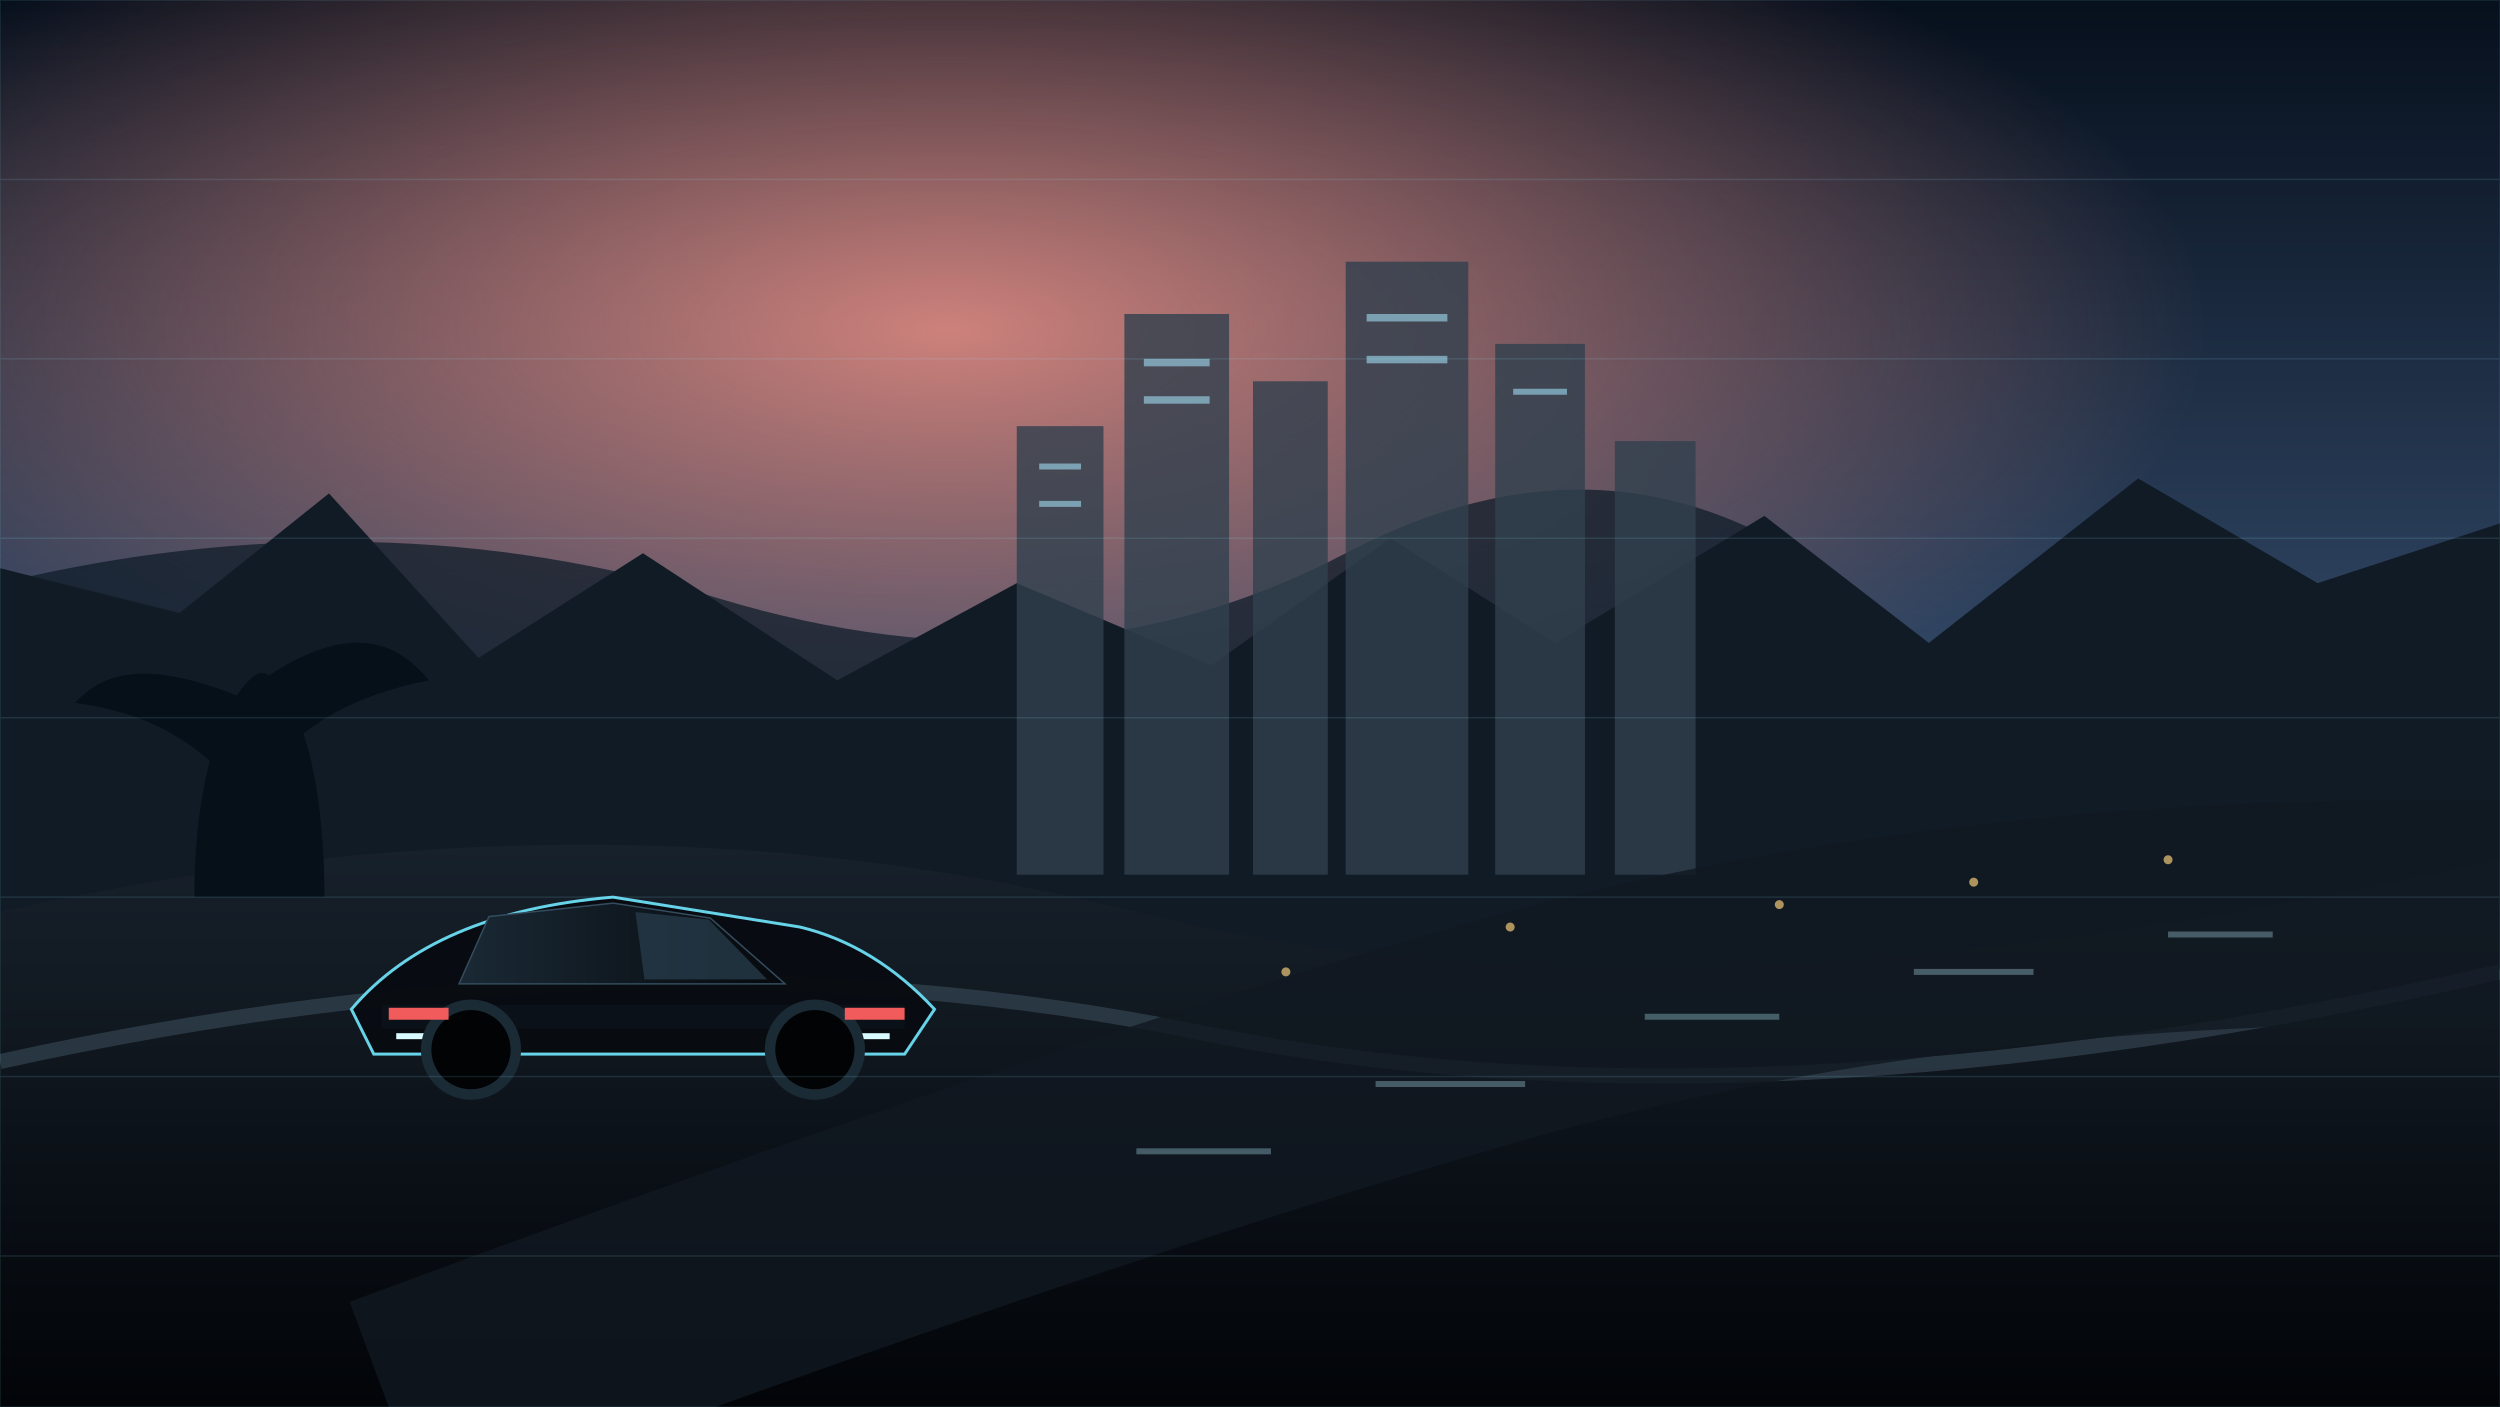
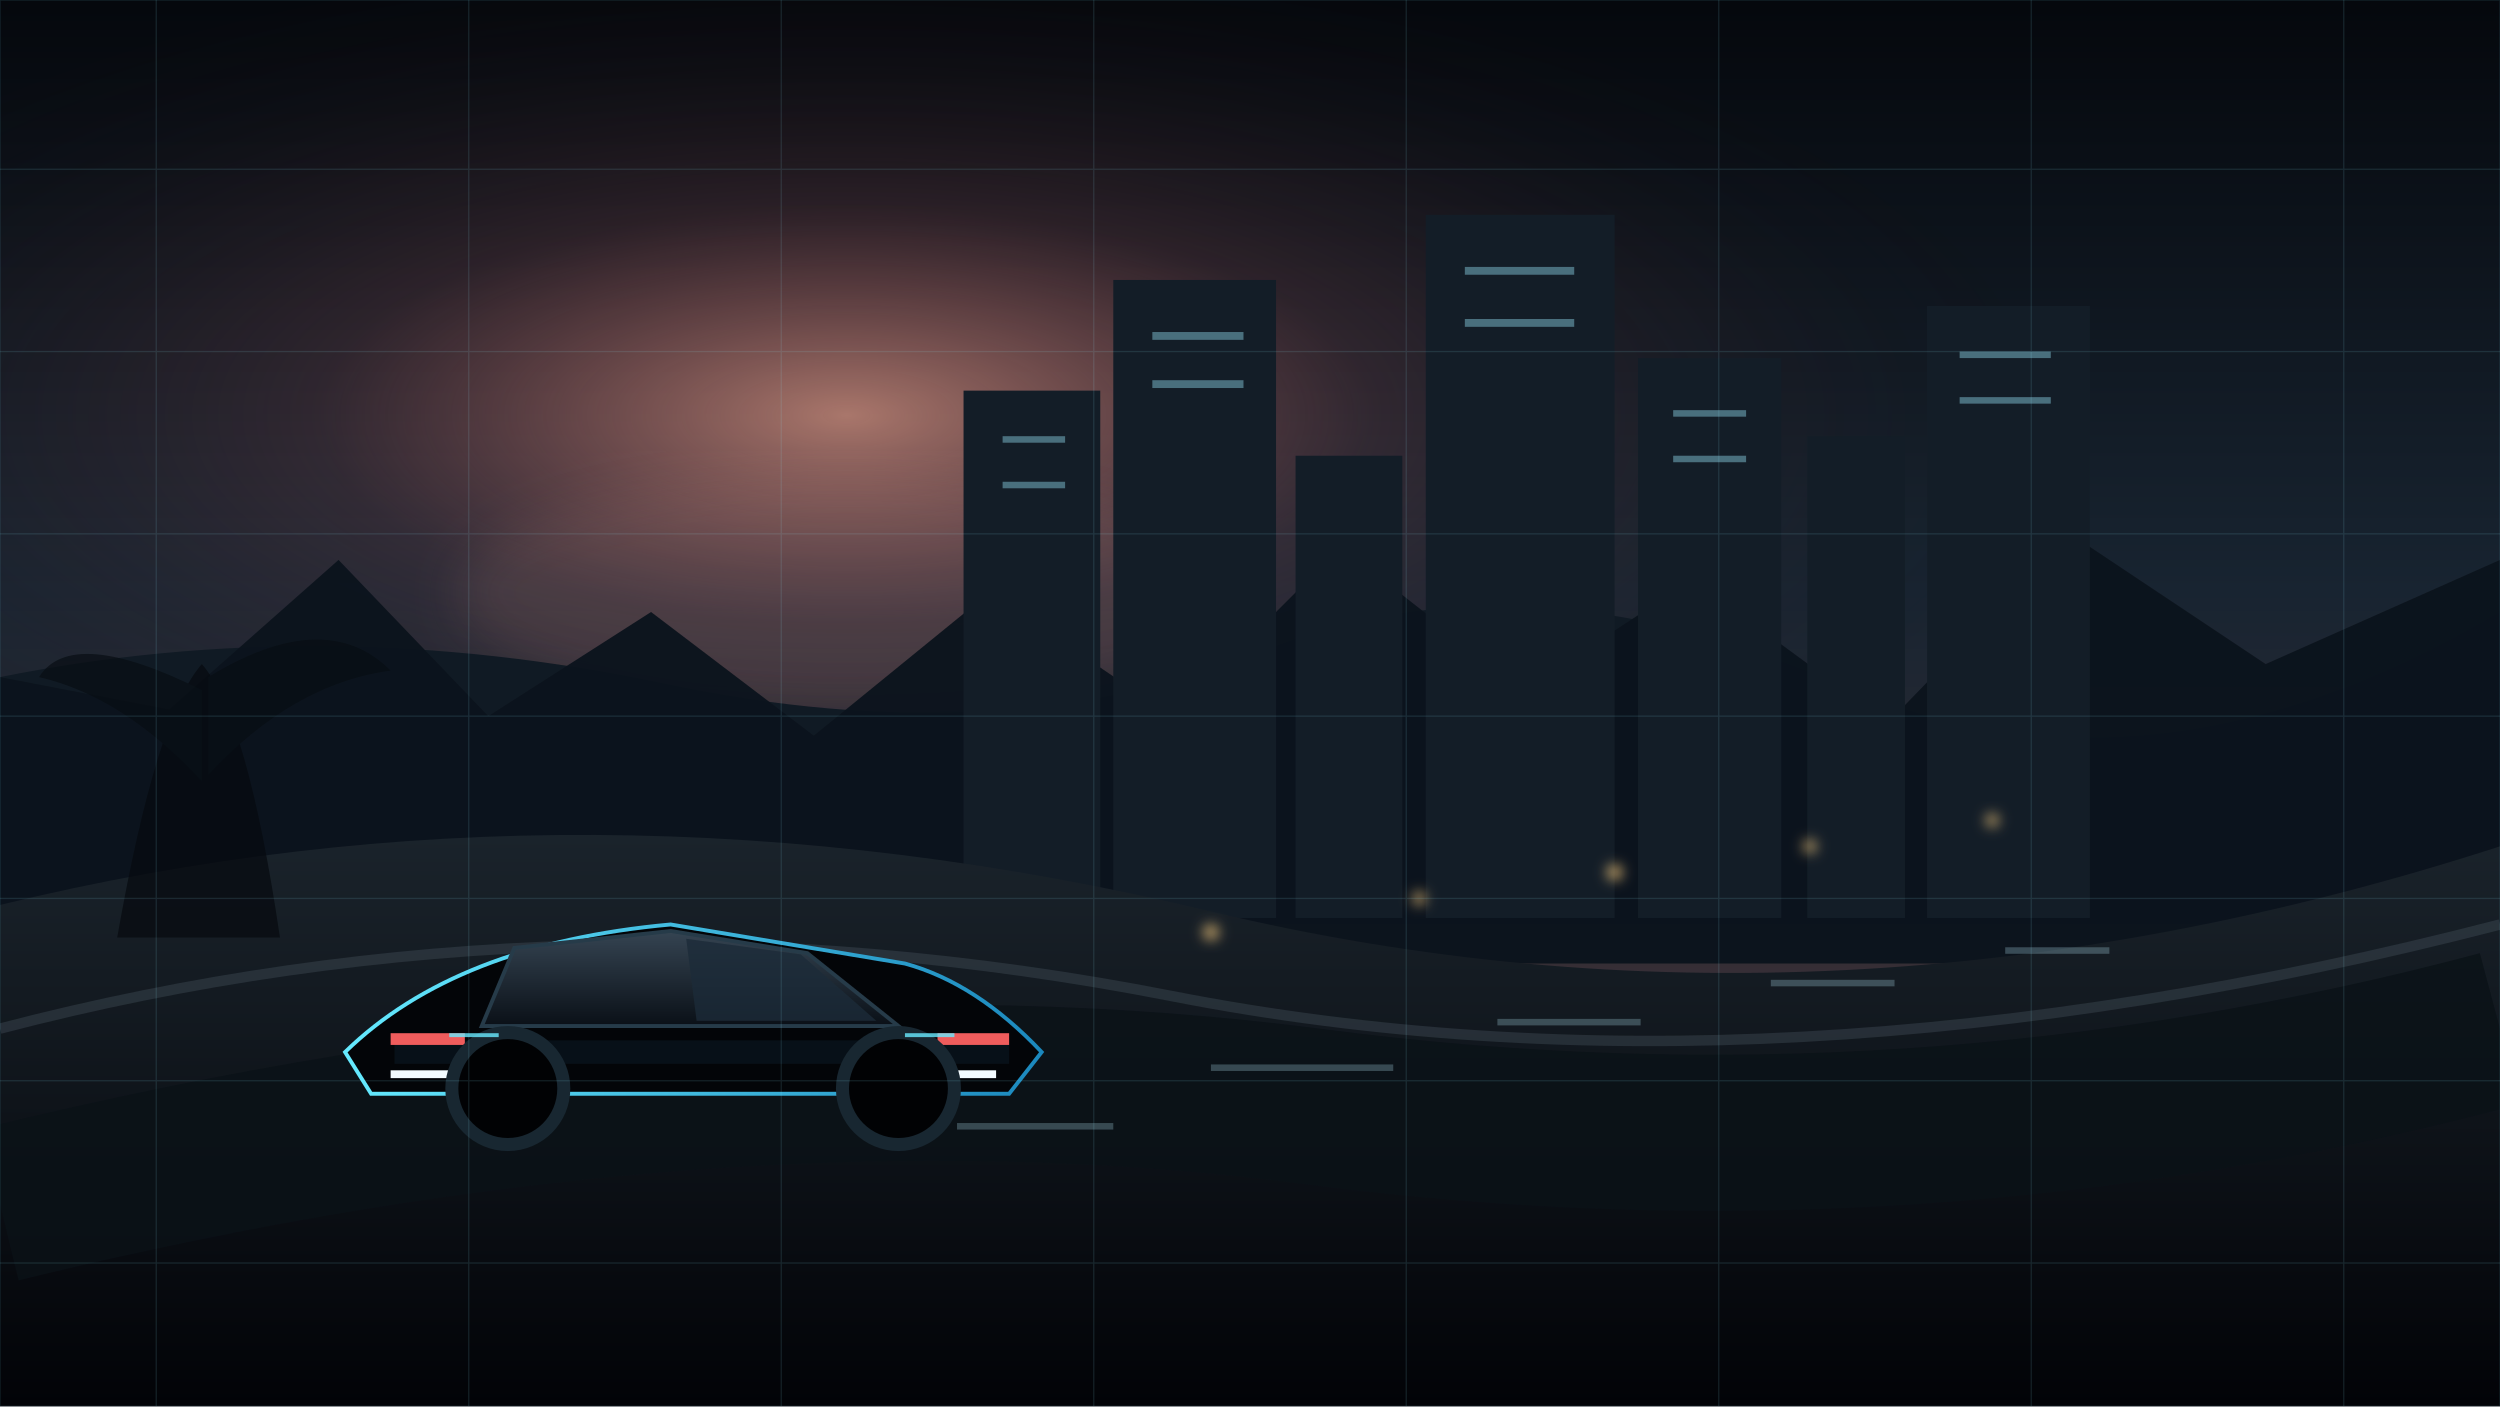
- <svg xmlns="http://www.w3.org/2000/svg" viewBox="0 0 1672 941" preserveAspectRatio="xMidYMid slice">
+ <svg xmlns="http://www.w3.org/2000/svg" viewBox="0 0 1920 1080" preserveAspectRatio="xMidYMid slice">
  <defs>
    <linearGradient id="sky" x2="0" y2="1">
-       <stop stop-color="#07101d" />
-       <stop offset=".48" stop-color="#314765" />
-       <stop offset="1" stop-color="#080d14" />
+       <stop stop-color="#05080d" />
+       <stop offset=".42" stop-color="#182431" />
+       <stop offset=".72" stop-color="#392f36" />
+       <stop offset="1" stop-color="#090c12" />
    </linearGradient>
-     <radialGradient id="sun" cx="38%" cy="34%">
-       <stop stop-color="#e18b82" stop-opacity=".9" />
-       <stop offset="1" stop-color="#e18b82" stop-opacity="0" />
+     <radialGradient id="sunset" cx="34%" cy="42%">
+       <stop stop-color="#e49a86" stop-opacity=".72" />
+       <stop offset=".42" stop-color="#b65d60" stop-opacity=".18" />
+       <stop offset="1" stop-color="#000" stop-opacity="0" />
    </radialGradient>
    <linearGradient id="road" x2="0" y2="1">
-       <stop stop-color="#17212b" />
-       <stop offset="1" stop-color="#020408" />
+       <stop stop-color="#1a232b" />
+       <stop offset="1" stop-color="#020307" />
    </linearGradient>
-     <linearGradient id="glass">
-       <stop stop-color="#1a2935" />
-       <stop offset="1" stop-color="#06090d" />
+     <linearGradient id="glass" x2="0" y2="1">
+       <stop stop-color="#354452" />
+       <stop offset="1" stop-color="#0a1017" />
    </linearGradient>
+     <linearGradient id="neon">
+       <stop stop-color="#65eaff" />
+       <stop offset="1" stop-color="#1b88bd" />
+     </linearGradient>
+     <filter id="blur">
+       <feGaussianBlur stdDeviation="18" />
+     </filter>
+     <filter id="soft">
+       <feGaussianBlur stdDeviation="5" />
+     </filter>
  </defs>
-   <rect width="1672" height="941" fill="url(#sky)" />
-   <rect width="1672" height="650" fill="url(#sun)" />
-   <path d="M0 390 Q250 330 480 400T900 370T1250 405T1672 355V620H0Z" fill="#0d1a27" opacity=".72" />
-   <path d="M0 510 L0 380 120 410 220 330 320 440 430 370 560 455 680 390 810 445 930 360 1040 430 1180 345 1290 430 1430 320 1550 390 1672 350V650H0Z" fill="#111b26" />
-   <g fill="#31404e" opacity=".8">
-     <rect x="680" y="285" width="58" height="300" />
-     <rect x="752" y="210" width="70" height="375" />
-     <rect x="838" y="255" width="50" height="330" />
-     <rect x="900" y="175" width="82" height="410" />
-     <rect x="1000" y="230" width="60" height="355" />
-     <rect x="1080" y="295" width="54" height="290" />
+   <rect width="1920" height="1080" fill="url(#sky)" />
+   <rect width="1920" height="760" fill="url(#sunset)" />
+   <ellipse cx="650" cy="455" rx="300" ry="90" fill="#e6a08e" opacity=".12" filter="url(#blur)" />
+   <path d="M0 520 Q250 470 510 525T970 500T1410 525T1920 470V710H0Z" fill="#101a24" />
+   <path d="M0 625 L0 520 130 545 260 430 375 550 500 470 625 565 760 455 900 550 1030 420 1170 530 1300 445 1450 555 1590 410 1740 510 1920 430V740H0Z" fill="#0b131c" opacity=".95" />
+   <g fill="#131d27">
+     <rect x="740" y="300" width="105" height="405" />
+     <rect x="855" y="215" width="125" height="490" />
+     <rect x="995" y="350" width="82" height="355" />
+     <rect x="1095" y="165" width="145" height="540" />
+     <rect x="1258" y="275" width="110" height="430" />
+     <rect x="1388" y="335" width="75" height="370" />
+     <rect x="1480" y="235" width="125" height="470" />
  </g>
-   <g fill="#a8e9ff" opacity=".55">
-     <path d="M695 310h28v4h-28zM695 335h28v4h-28zM765 240h44v5h-44zM765 265h44v5h-44zM914 210h54v5h-54zM914 238h54v5h-54zM1012 260h36v4h-36z" />
+   <g fill="#9beaff" opacity=".4">
+     <path d="M770 335h48v5h-48zM770 370h48v5h-48zM885 255h70v6h-70zM885 292h70v6h-70zM1125 205h84v6h-84zM1125 245h84v6h-84zM1285 315h56v5h-56zM1285 350h56v5h-56zM1505 270h70v5h-70zM1505 305h70v5h-70z" />
  </g>
-   <path d="M0 610 Q400 520 760 610T1672 575V941H0Z" fill="url(#road)" />
-   <path d="M0 710 Q430 615 800 690T1672 650" fill="none" stroke="#425665" stroke-width="10" opacity=".5" />
-   <path d="M260 941 Q720 770 1000 690 Q1300 605 1672 610" fill="none" stroke="#101820" stroke-width="150" opacity=".8" />
-   <g stroke="#a9ddea" stroke-width="4" opacity=".35">
-     <path d="M760 770l90 0" />
-     <path d="M920 725l100 0" />
-     <path d="M1100 680l90 0" />
-     <path d="M1280 650l80 0" />
-     <path d="M1450 625l70 0" />
+   <path d="M0 695 Q450 585 930 700T1920 650V1080H0Z" fill="url(#road)" />
+   <path d="M0 790 Q440 675 900 765T1920 710" fill="none" stroke="#43505a" stroke-width="8" opacity=".4" />
+   <path d="M0 925 Q550 790 1010 850T1920 790" fill="none" stroke="#0a1117" stroke-width="120" opacity=".8" />
+   <g stroke="#bdefff" stroke-width="5" opacity=".25">
+     <path d="M735 865h120" />
+     <path d="M930 820h140" />
+     <path d="M1150 785h110" />
+     <path d="M1360 755h95" />
+     <path d="M1540 730h80" />
  </g>
-   <g fill="#f0c778" opacity=".7">
-     <circle cx="860" cy="650" r="3" />
-     <circle cx="1010" cy="620" r="3" />
-     <circle cx="1190" cy="605" r="3" />
-     <circle cx="1320" cy="590" r="3" />
-     <circle cx="1450" cy="575" r="3" />
+   <g fill="#f6c97c" opacity=".8" filter="url(#soft)">
+     <circle cx="930" cy="716" r="6" />
+     <circle cx="1090" cy="690" r="5" />
+     <circle cx="1240" cy="670" r="6" />
+     <circle cx="1390" cy="650" r="5" />
+     <circle cx="1530" cy="630" r="5" />
  </g>
-   <g fill="#061019">
-     <path d="M130 600c0-110 35-150 45-150 12 0 42 40 42 150z" />
-     <path d="M170 470c-80-35-105-15-120 0 55 8 85 28 120 70zM175 455c65-45 95-20 112 0-50 10-82 28-112 62z" />
+   <g opacity=".7">
+     <path d="M90 720 Q120 550 155 510 Q190 550 215 720Z" fill="#05090e" />
+     <path d="M155 530 Q55 480 30 520 Q95 535 155 600Z" fill="#070d12" />
+     <path d="M160 520 Q250 465 300 515 Q225 525 160 595Z" fill="#070d12" />
  </g>
-   <g transform="translate(235 610)">
-     <path d="M0 65 Q55 0 175-10 L300 10 Q350 22 390 65 L370 95 H15Z" fill="#070b10" stroke="#6bdcf2" stroke-width="2" opacity=".95" />
-     <path d="M92 3L175-6 240 4 290 48 72 48Z" fill="url(#glass)" stroke="#344c5d" />
-     <path d="M190 0L239 5 278 45 196 45Z" fill="#263a49" opacity=".8" />
-     <path d="M20 70H370" stroke="#0b1118" stroke-width="16" />
-     <path d="M30 83H85M305 83H360" stroke="#d9fbff" stroke-width="4" />
-     <circle cx="80" cy="92" r="30" fill="#020305" stroke="#1b2b36" stroke-width="7" />
-     <circle cx="310" cy="92" r="30" fill="#020305" stroke="#1b2b36" stroke-width="7" />
-     <path d="M25 68H65" stroke="#f15b5b" stroke-width="8" />
-     <path d="M330 68H370" stroke="#f15b5b" stroke-width="8" />
+   <g transform="translate(265 720)">
+     <path d="M0 88 Q85 5 250-10 L430 20 Q485 35 535 88 L510 120H20Z" fill="#030508" stroke="url(#neon)" stroke-width="3" />
+     <path d="M130 8L250-5 355 12 425 68 105 68Z" fill="url(#glass)" stroke="#263b49" stroke-width="3" />
+     <path d="M262 1L350 13 408 64 270 64Z" fill="#1b2b38" opacity=".8" />
+     <path d="M38 88H510" stroke="#071018" stroke-width="18" />
+     <path d="M35 105H120M420 105H500" stroke="#f3fbff" stroke-width="6" />
+     <path d="M35 78H92M455 78H510" stroke="#ef5c5c" stroke-width="9" />
+     <circle cx="125" cy="116" r="43" fill="#010204" stroke="#182731" stroke-width="10" />
+     <circle cx="425" cy="116" r="43" fill="#010204" stroke="#182731" stroke-width="10" />
+     <path d="M80 75h38M430 75h38" stroke="#69eaff" stroke-width="3" opacity=".8" />
  </g>
-   <g opacity=".12" fill="#8deaff">
-     <rect x="0" y="0" width="1672" height="941" fill="none" stroke="#8deaff" />
-     <path d="M0 120h1672M0 240h1672M0 360h1672M0 480h1672M0 600h1672M0 720h1672M0 840h1672" stroke="#8deaff" />
+   <g opacity=".12" fill="none" stroke="#8eeaff">
+     <path d="M0 130H1920M0 270H1920M0 410H1920M0 550H1920M0 690H1920M0 830H1920M0 970H1920" />
+     <path d="M120 0V1080M360 0V1080M600 0V1080M840 0V1080M1080 0V1080M1320 0V1080M1560 0V1080M1800 0V1080" />
  </g>
+   <rect x="0" y="0" width="1920" height="1080" fill="none" stroke="#7ceaff" stroke-opacity=".12" />
</svg>
